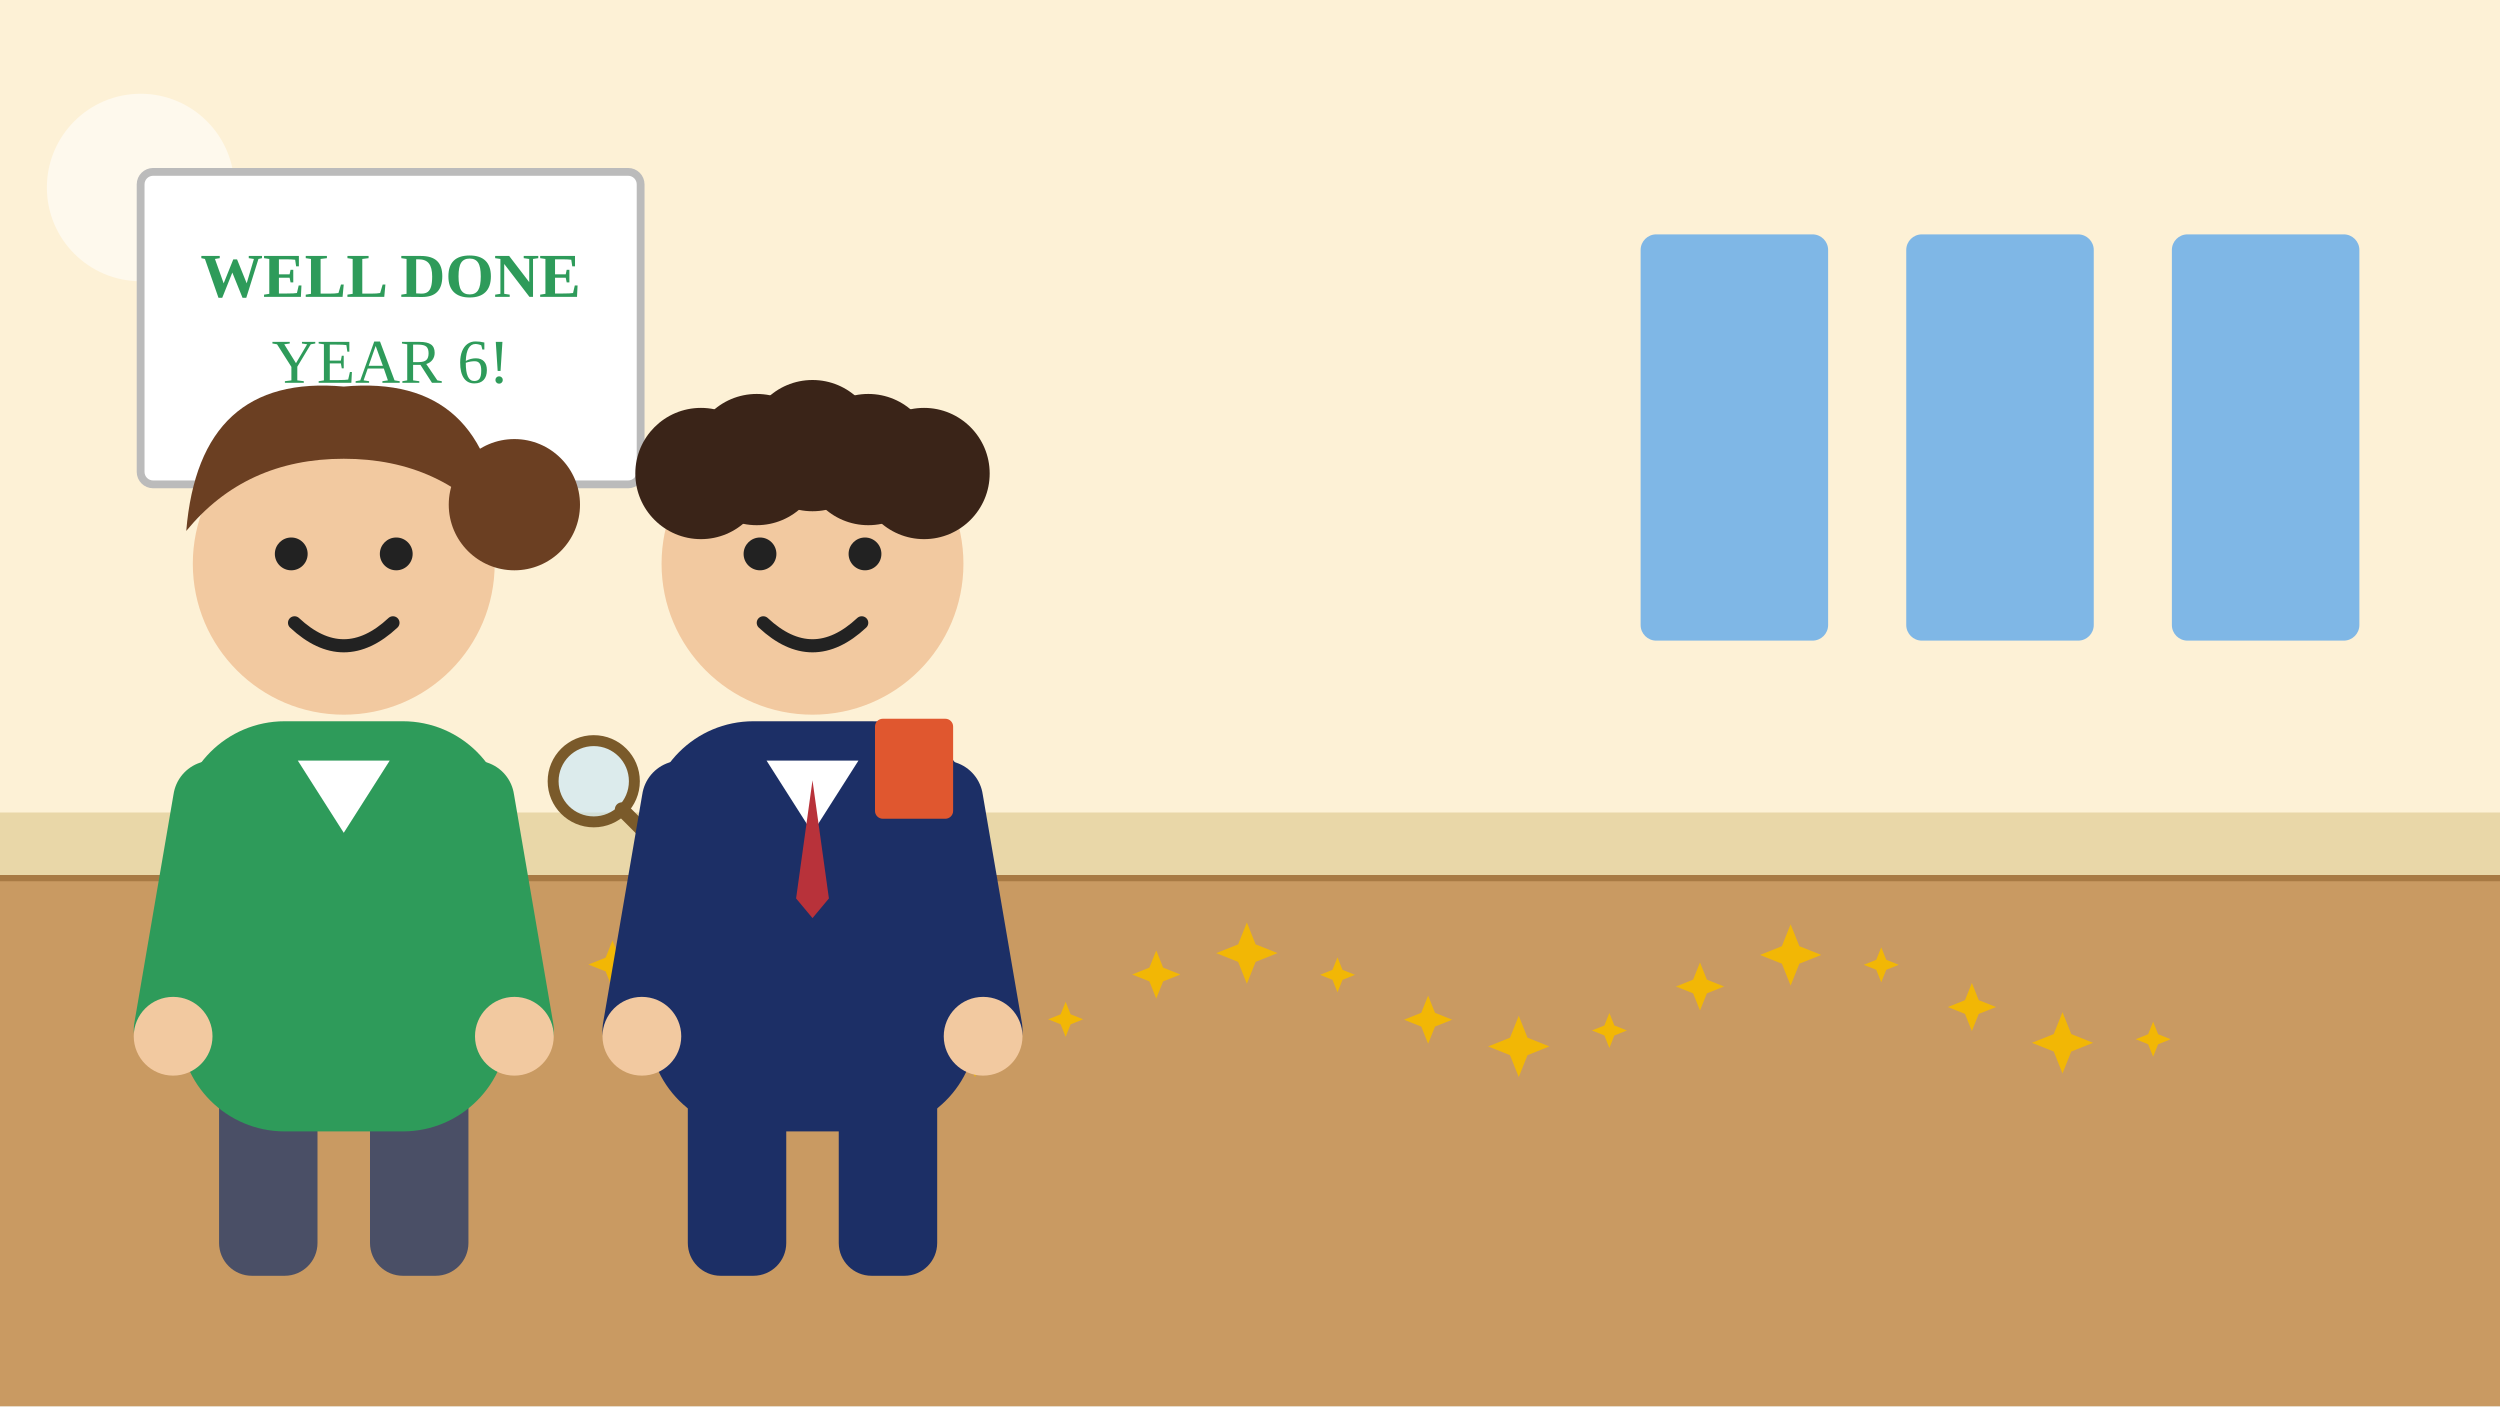
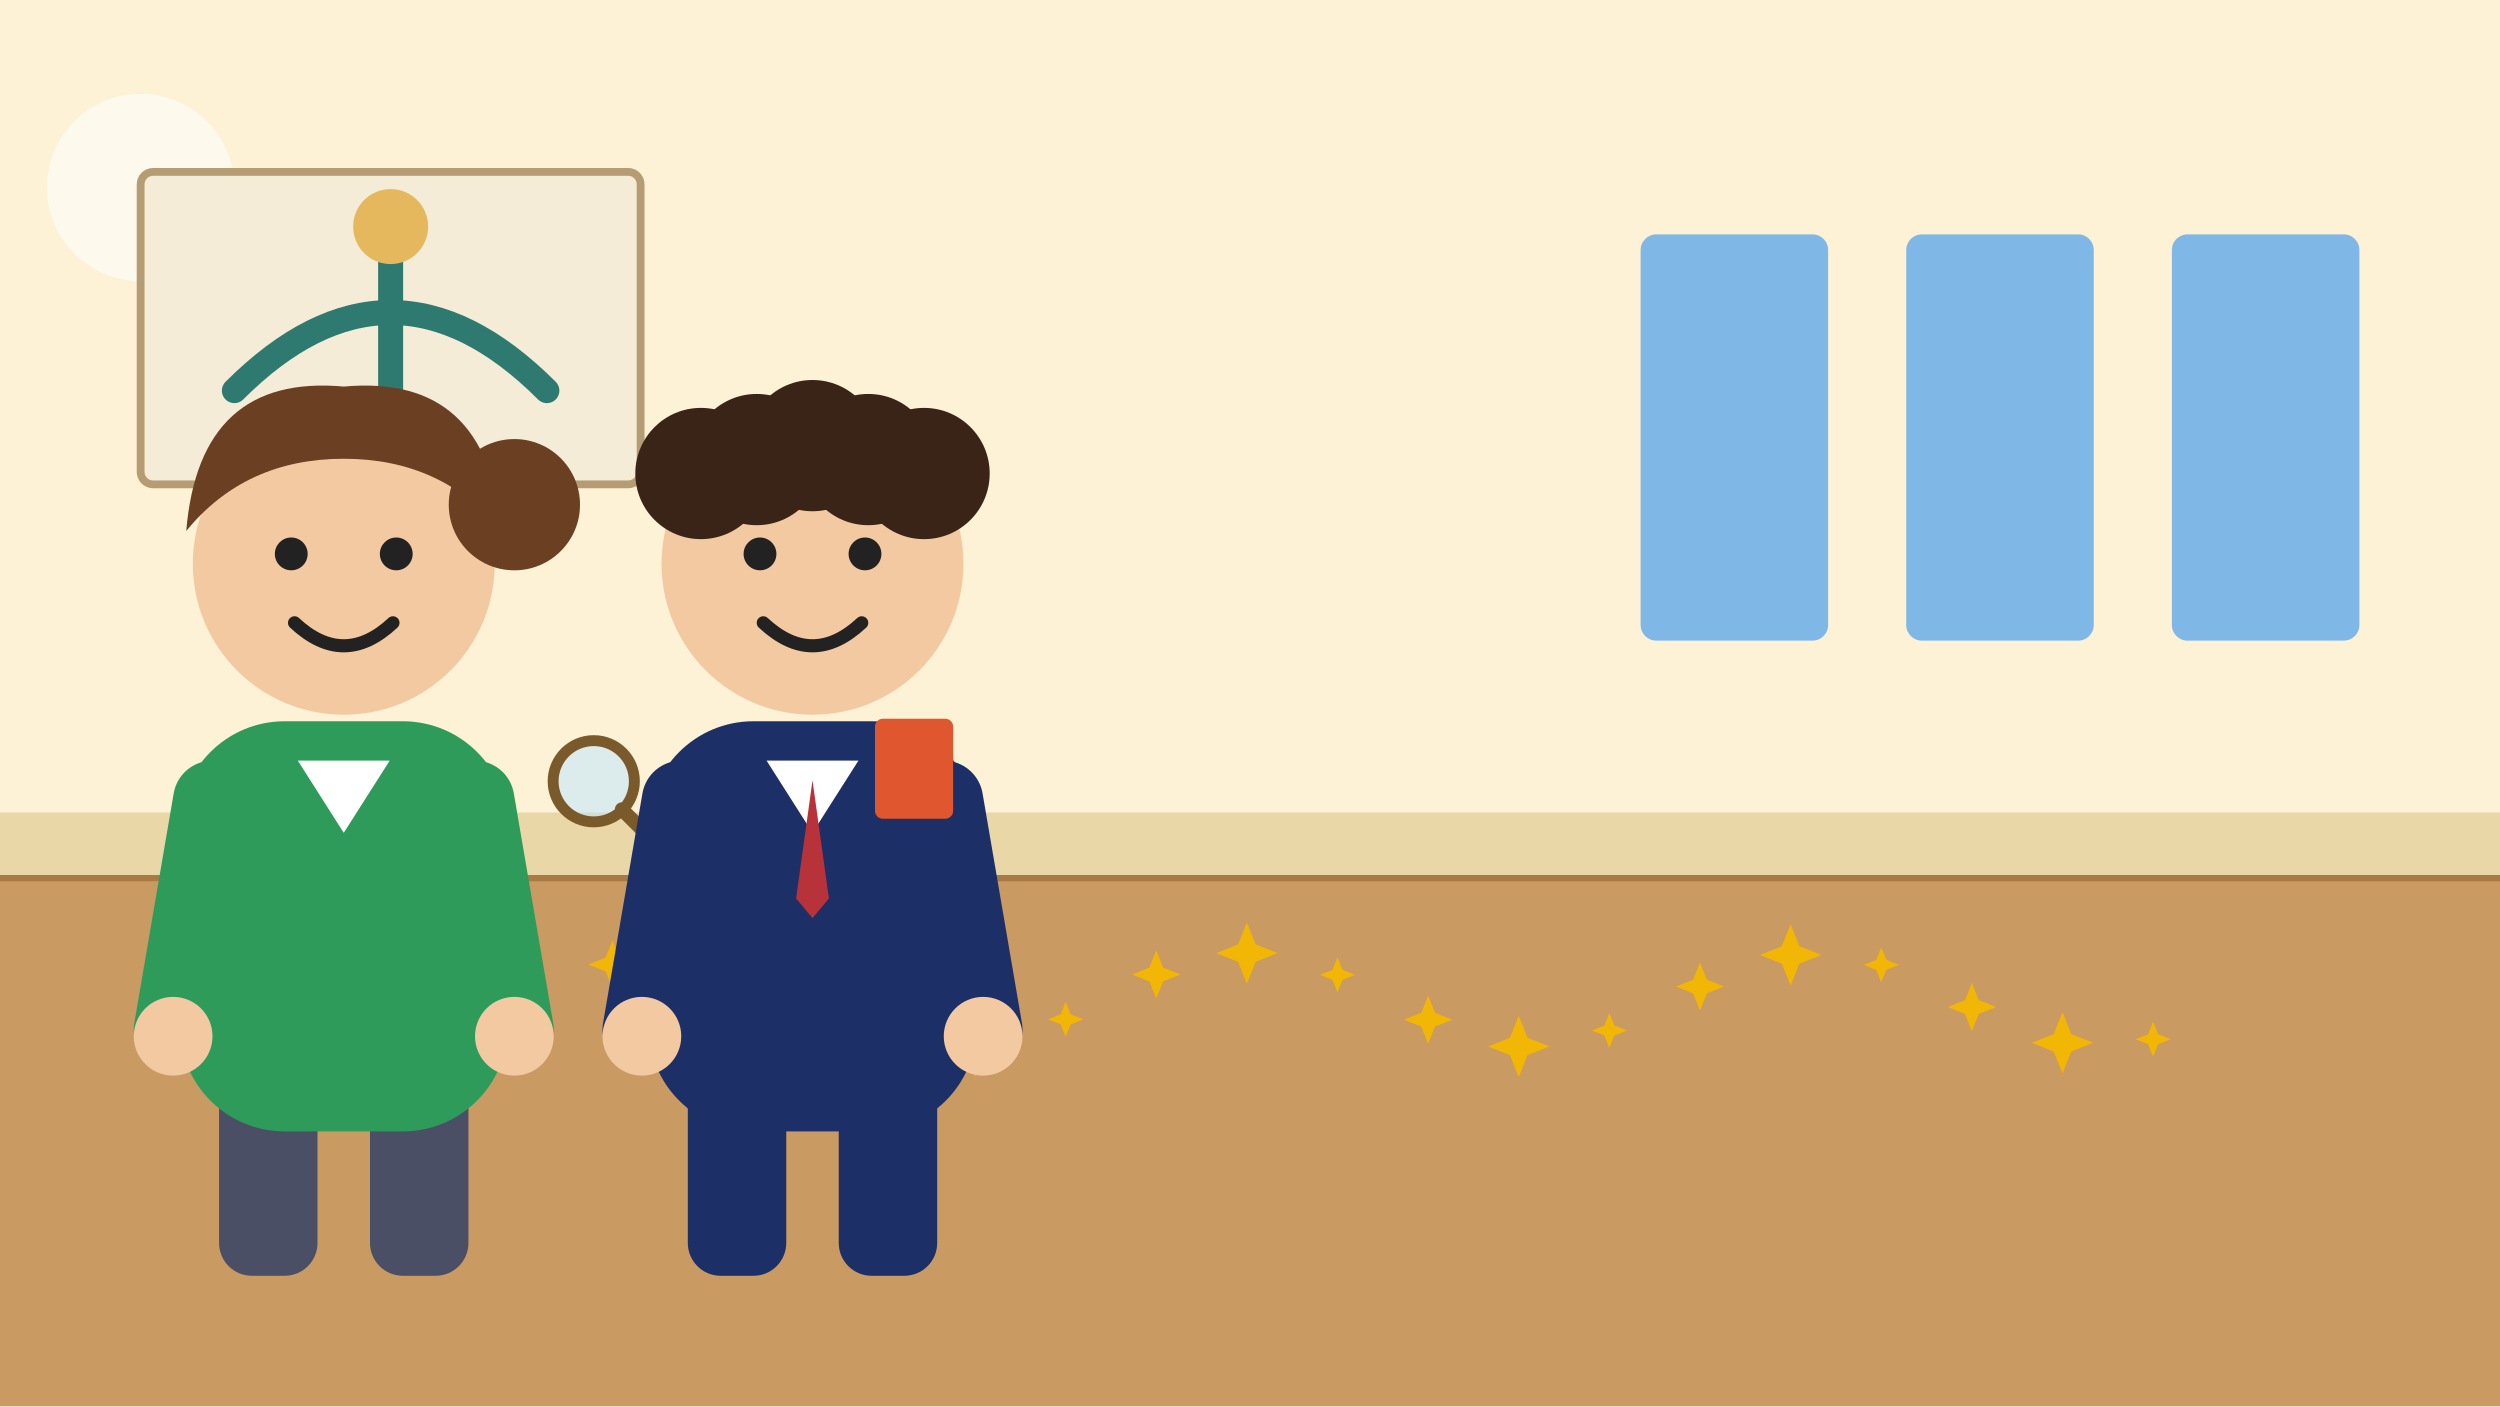
<svg xmlns="http://www.w3.org/2000/svg" viewBox="0 0 1600 900">
  <style>.bob{animation:b 3s ease-in-out infinite}@keyframes b{50%{transform:translateY(-5px)}}@media(prefers-reduced-motion:reduce){*{animation:none}}</style>
  <rect width="1600" height="900" fill="#fdf1d6" />
  <rect y="560" width="1600" height="340" fill="#c99a62" />
  <path d="M0 560H1600" stroke="#a87a44" stroke-width="8" />
  <g fill="#7fb7e6">
    <rect x="1050" y="150" width="120" height="260" rx="10" />
    <rect x="1220" y="150" width="120" height="260" rx="10" />
    <rect x="1390" y="150" width="120" height="260" rx="10" />
  </g>
  <rect y="520" width="1600" height="40" fill="#e9d7a8" />
  <g opacity=".55">
    <circle cx="90" cy="120" r="60" fill="#fff" />
  </g>
-   <rect x="90" y="110" width="320" height="200" rx="8" fill="#fff" stroke="#bbb" stroke-width="5" />
-   <text x="250" y="190" text-anchor="middle" font-size="40" font-weight="700" fill="#2e9b5a">WELL DONE</text>
-   <text x="250" y="245" text-anchor="middle" font-size="40" fill="#2e9b5a">YEAR 6!</text>
+   <rect x="90" y="110" width="320" height="200" rx="8" fill="#f4ecd7" stroke="#b69c72" stroke-width="5" />
+   <path d="M150 250Q250 150 350 250M250 145V270" fill="none" stroke="#2e7a70" stroke-width="16" stroke-linecap="round" />
+   <circle cx="250" cy="145" r="24" fill="#e6b85e" />
  <g fill="#f2b705">
    <path class="tw" style="animation-delay:0s" d="M0-14L4-4L14 0L4 4L0 14L-4 4L-14 0L-4-4Z" transform="translate(160,640) scale(0.8)" />
    <path class="tw" style="animation-delay:0.35s" d="M0-14L4-4L14 0L4 4L0 14L-4 4L-14 0L-4-4Z" transform="translate(218,665.2441) scale(1.1)" />
    <path class="tw" style="animation-delay:0.7s" d="M0-14L4-4L14 0L4 4L0 14L-4 4L-14 0L-4-4Z" transform="translate(276,667.2789) scale(1.4)" />
    <path class="tw" style="animation-delay:1.05s" d="M0-14L4-4L14 0L4 4L0 14L-4 4L-14 0L-4-4Z" transform="translate(334,644.2336) scale(0.8)" />
    <path class="tw" style="animation-delay:1.4s" d="M0-14L4-4L14 0L4 4L0 14L-4 4L-14 0L-4-4Z" transform="translate(392,617.2959) scale(1.1)" />
    <path class="tw" style="animation-delay:1.75s" d="M0-14L4-4L14 0L4 4L0 14L-4 4L-14 0L-4-4Z" transform="translate(450,611.2323) scale(1.4)" />
    <path class="tw" style="animation-delay:2.1s" d="M0-14L4-4L14 0L4 4L0 14L-4 4L-14 0L-4-4Z" transform="translate(508,631.6175) scale(0.8)" />
    <path class="tw" style="animation-delay:0s" d="M0-14L4-4L14 0L4 4L0 14L-4 4L-14 0L-4-4Z" transform="translate(566,659.7096) scale(1.1)" />
    <path class="tw" style="animation-delay:0.35s" d="M0-14L4-4L14 0L4 4L0 14L-4 4L-14 0L-4-4Z" transform="translate(624,669.6807) scale(1.4)" />
    <path class="tw" style="animation-delay:0.7s" d="M0-14L4-4L14 0L4 4L0 14L-4 4L-14 0L-4-4Z" transform="translate(682,652.3636) scale(0.8)" />
    <path class="tw" style="animation-delay:1.05s" d="M0-14L4-4L14 0L4 4L0 14L-4 4L-14 0L-4-4Z" transform="translate(740,623.6794) scale(1.1)" />
    <path class="tw" style="animation-delay:1.4s" d="M0-14L4-4L14 0L4 4L0 14L-4 4L-14 0L-4-4Z" transform="translate(798,610.0003) scale(1.4)" />
    <path class="tw" style="animation-delay:1.75s" d="M0-14L4-4L14 0L4 4L0 14L-4 4L-14 0L-4-4Z" transform="translate(856,623.9028) scale(0.8)" />
    <path class="tw" style="animation-delay:2.1s" d="M0-14L4-4L14 0L4 4L0 14L-4 4L-14 0L-4-4Z" transform="translate(914,652.605) scale(1.1)" />
    <path class="tw" style="animation-delay:0s" d="M0-14L4-4L14 0L4 4L0 14L-4 4L-14 0L-4-4Z" transform="translate(972,669.7182) scale(1.4)" />
    <path class="tw" style="animation-delay:0.35s" d="M0-14L4-4L14 0L4 4L0 14L-4 4L-14 0L-4-4Z" transform="translate(1030,659.5086) scale(0.8)" />
    <path class="tw" style="animation-delay:0.7s" d="M0-14L4-4L14 0L4 4L0 14L-4 4L-14 0L-4-4Z" transform="translate(1088,631.3629) scale(1.1)" />
    <path class="tw" style="animation-delay:1.05s" d="M0-14L4-4L14 0L4 4L0 14L-4 4L-14 0L-4-4Z" transform="translate(1146,611.1581) scale(1.4)" />
    <path class="tw" style="animation-delay:1.4s" d="M0-14L4-4L14 0L4 4L0 14L-4 4L-14 0L-4-4Z" transform="translate(1204,617.4704) scale(0.8)" />
    <path class="tw" style="animation-delay:1.75s" d="M0-14L4-4L14 0L4 4L0 14L-4 4L-14 0L-4-4Z" transform="translate(1262,644.4963) scale(1.1)" />
    <path class="tw" style="animation-delay:2.1s" d="M0-14L4-4L14 0L4 4L0 14L-4 4L-14 0L-4-4Z" transform="translate(1320,667.3884) scale(1.4)" />
    <path class="tw" style="animation-delay:0s" d="M0-14L4-4L14 0L4 4L0 14L-4 4L-14 0L-4-4Z" transform="translate(1378,665.0997) scale(0.8)" />
  </g>
  <g class="walk">
    <g transform="translate(220,470) scale(2.1)">
      <g class="bob">
        <rect x="-38" y="70" width="30" height="95" rx="10" fill="#4a4f66" />
        <rect x="8" y="70" width="30" height="95" rx="10" fill="#4a4f66" />
        <rect x="-50" y="-4" width="100" height="125" rx="32" fill="#2e9b5a" />
        <path d="M-14 8L0 30L14 8Z" fill="#fff" />
        <g stroke="#2e9b5a" stroke-width="24" stroke-linecap="round">
          <path d="M-40 20L-52 90" />
        </g>
        <circle cx="-52" cy="92" r="12" fill="#f2c9a0" />
        <path d="M40 20L52 90" stroke="#2e9b5a" stroke-width="24" stroke-linecap="round" />
        <circle cx="52" cy="92" r="12" fill="#f2c9a0" />
        <circle cy="-52" r="46" fill="#f2c9a0" />
        <path d="M-48 -62Q-44 -110 0 -106Q44 -110 48 -62Q30 -84 0 -84Q-30 -84 -48 -62Z" fill="#6b3f22" />
        <circle cx="52" cy="-70" r="20" fill="#6b3f22" />
        <g id="" transform="translate(0,0)">
          <circle cx="-16" cy="-55" r="5" fill="#222" />
          <circle cx="16" cy="-55" r="5" fill="#222" />
          <path d="M-15 -34Q0 -20 15 -34" stroke="#222" stroke-width="4" fill="none" stroke-linecap="round" />
        </g>
      </g>
    </g>
    <g transform="translate(380,500)">
      <circle r="26" fill="#bfe6ff88" stroke="#7a5a2a" stroke-width="7" />
      <path d="M18 18L48 48" stroke="#7a5a2a" stroke-width="9" stroke-linecap="round" />
    </g>
    <g transform="translate(520,470) scale(2.1)">
      <g class="bob">
        <rect x="-38" y="70" width="30" height="95" rx="10" fill="#1c2f66" />
        <rect x="8" y="70" width="30" height="95" rx="10" fill="#1c2f66" />
        <rect x="-50" y="-4" width="100" height="125" rx="32" fill="#1c2f66" />
        <path d="M-14 8L0 30L14 8Z" fill="#fff" />
        <path d="M0 14L-5 50L0 56L5 50Z" fill="#b8323a" />
        <g stroke="#1c2f66" stroke-width="24" stroke-linecap="round">
          <path d="M-40 20L-52 90" />
        </g>
        <circle cx="-52" cy="92" r="12" fill="#f2c9a0" />
        <path d="M40 20L52 90" stroke="#1c2f66" stroke-width="24" stroke-linecap="round" />
        <circle cx="52" cy="92" r="12" fill="#f2c9a0" />
        <circle cy="-52" r="46" fill="#f2c9a0" />
        <g fill="#3a2418">
          <circle cx="-34" cy="-79.5" r="20" />
          <circle cx="-17" cy="-83.75" r="20" />
          <circle cx="0" cy="-88" r="20" />
          <circle cx="17" cy="-83.75" r="20" />
          <circle cx="34" cy="-79.5" r="20" />
        </g>
        <g id="" transform="translate(0,0)">
          <circle cx="-16" cy="-55" r="5" fill="#222" />
          <circle cx="16" cy="-55" r="5" fill="#222" />
          <path d="M-15 -34Q0 -20 15 -34" stroke="#222" stroke-width="4" fill="none" stroke-linecap="round" />
        </g>
      </g>
    </g>
    <rect x="560" y="470" width="50" height="64" rx="5" fill="#e0572f" transform="translate(0,-10)" />
  </g>
</svg>
